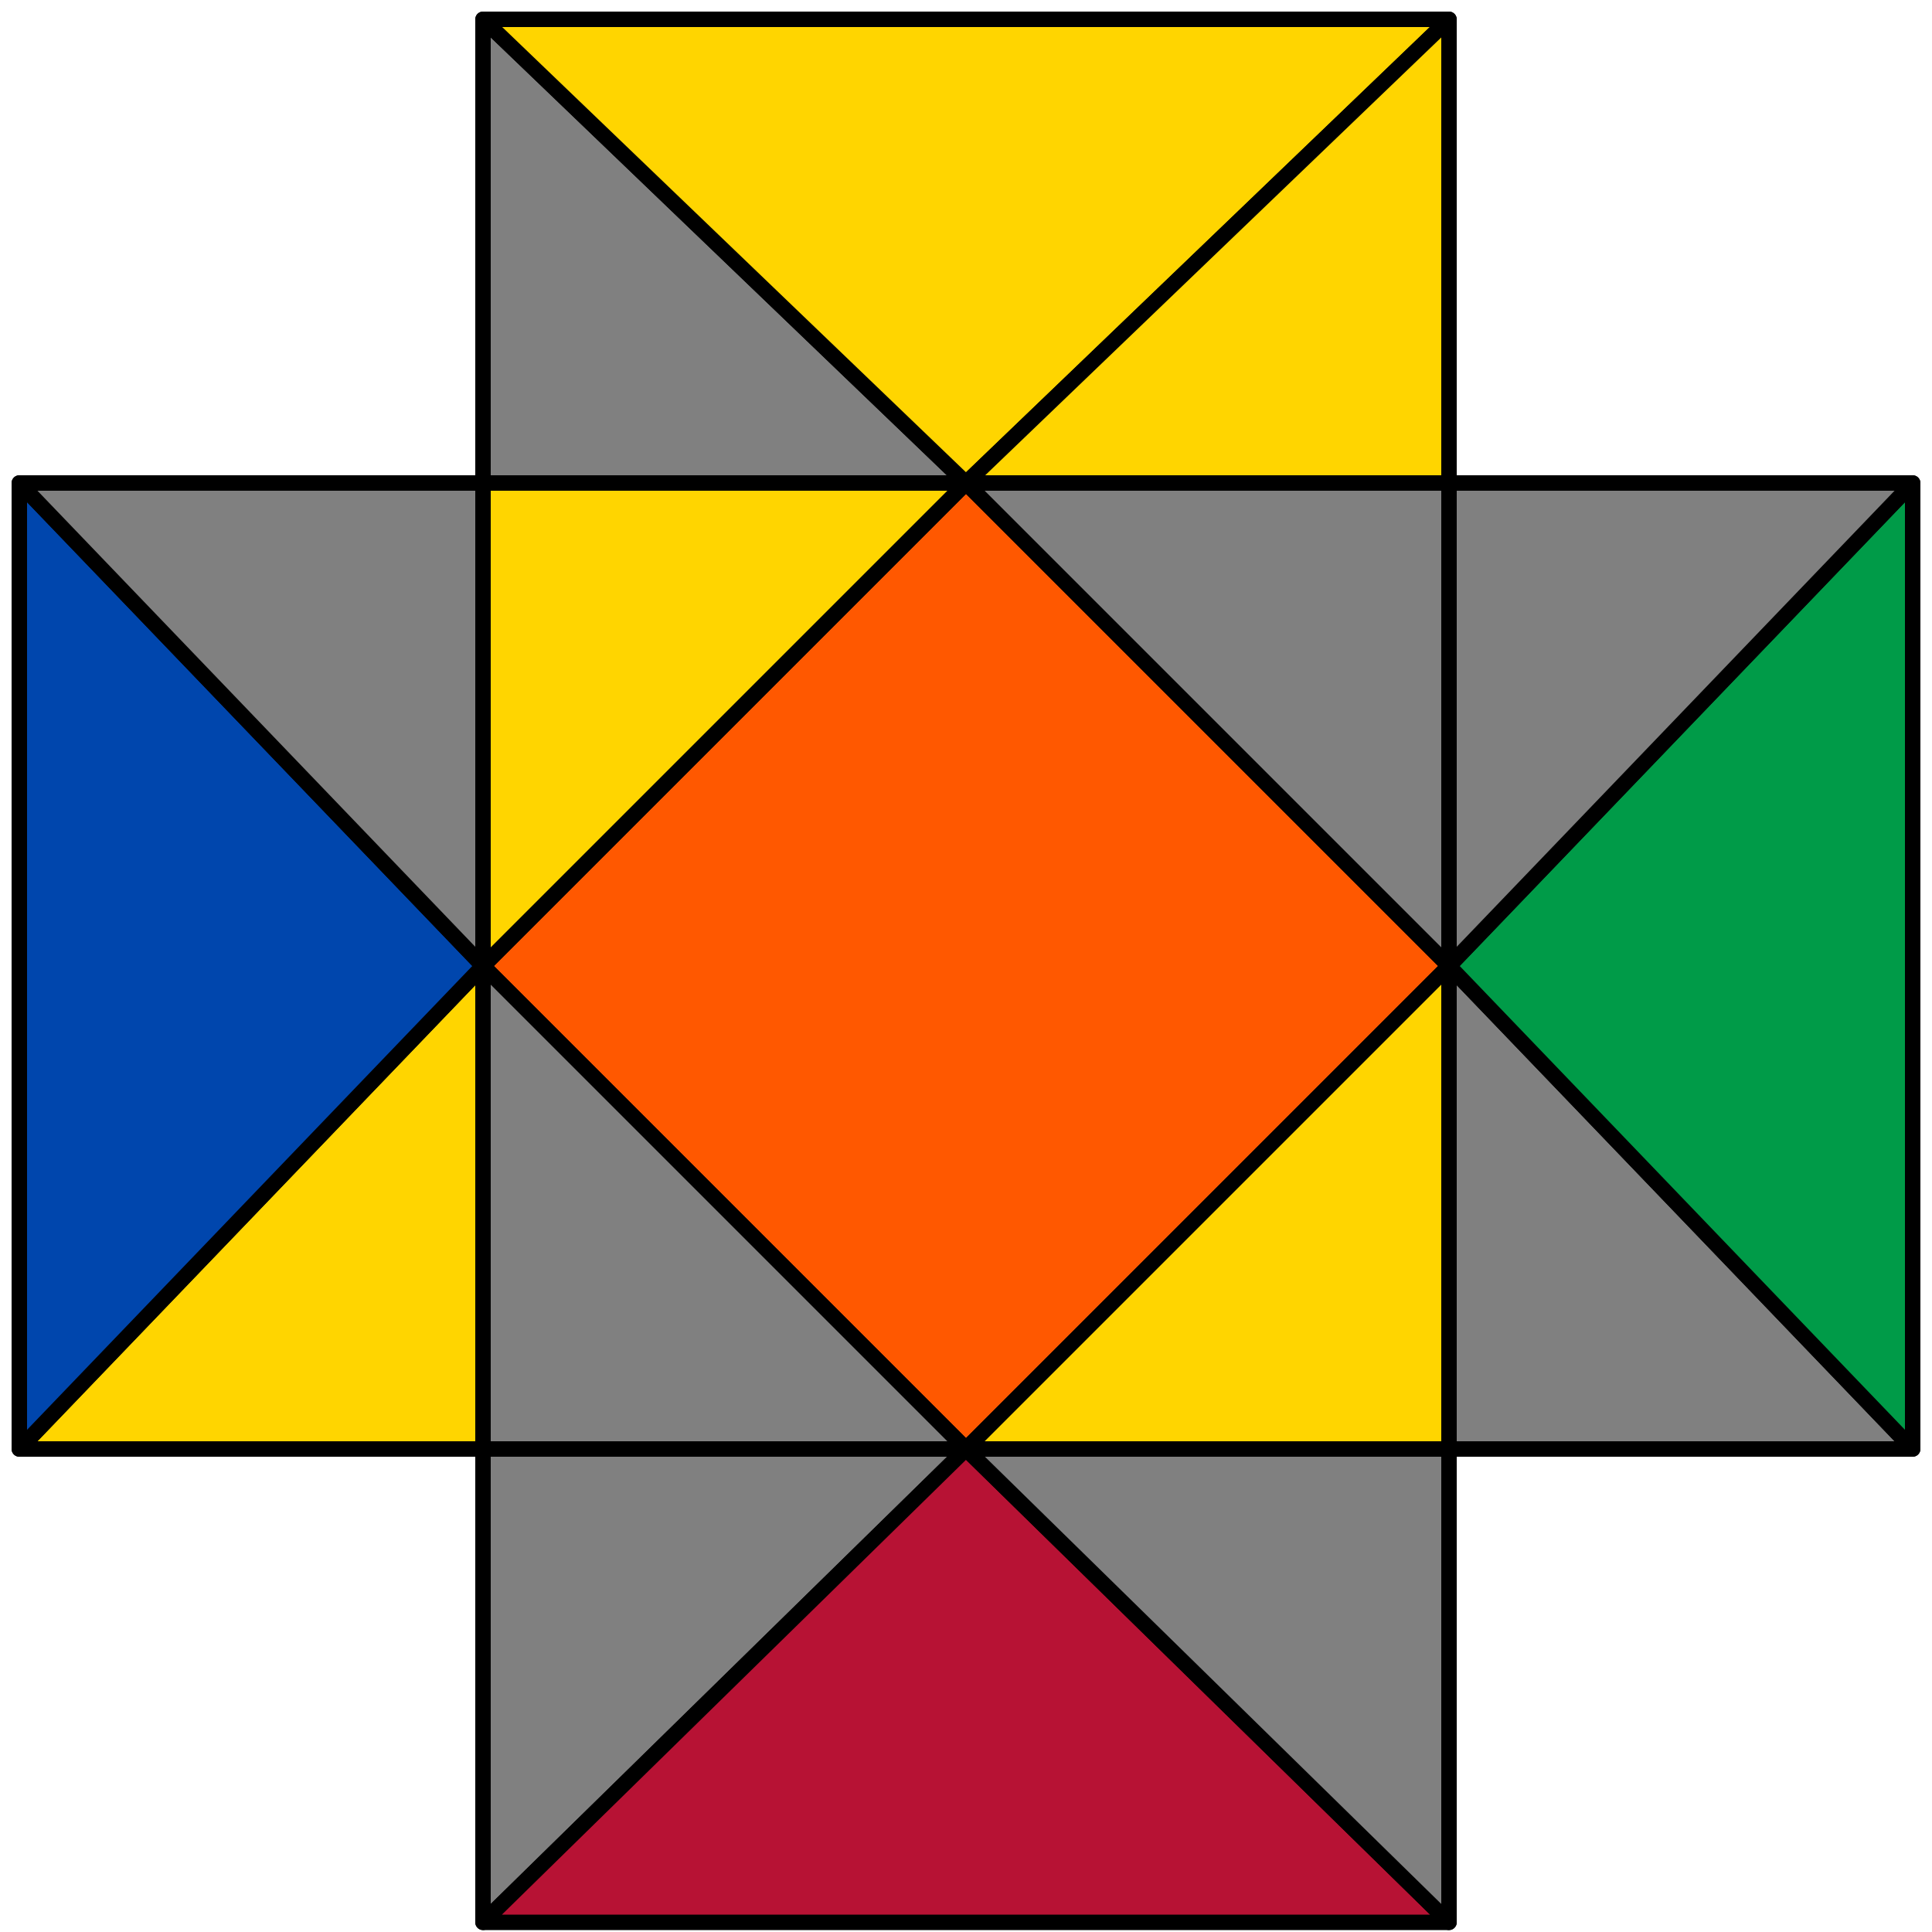
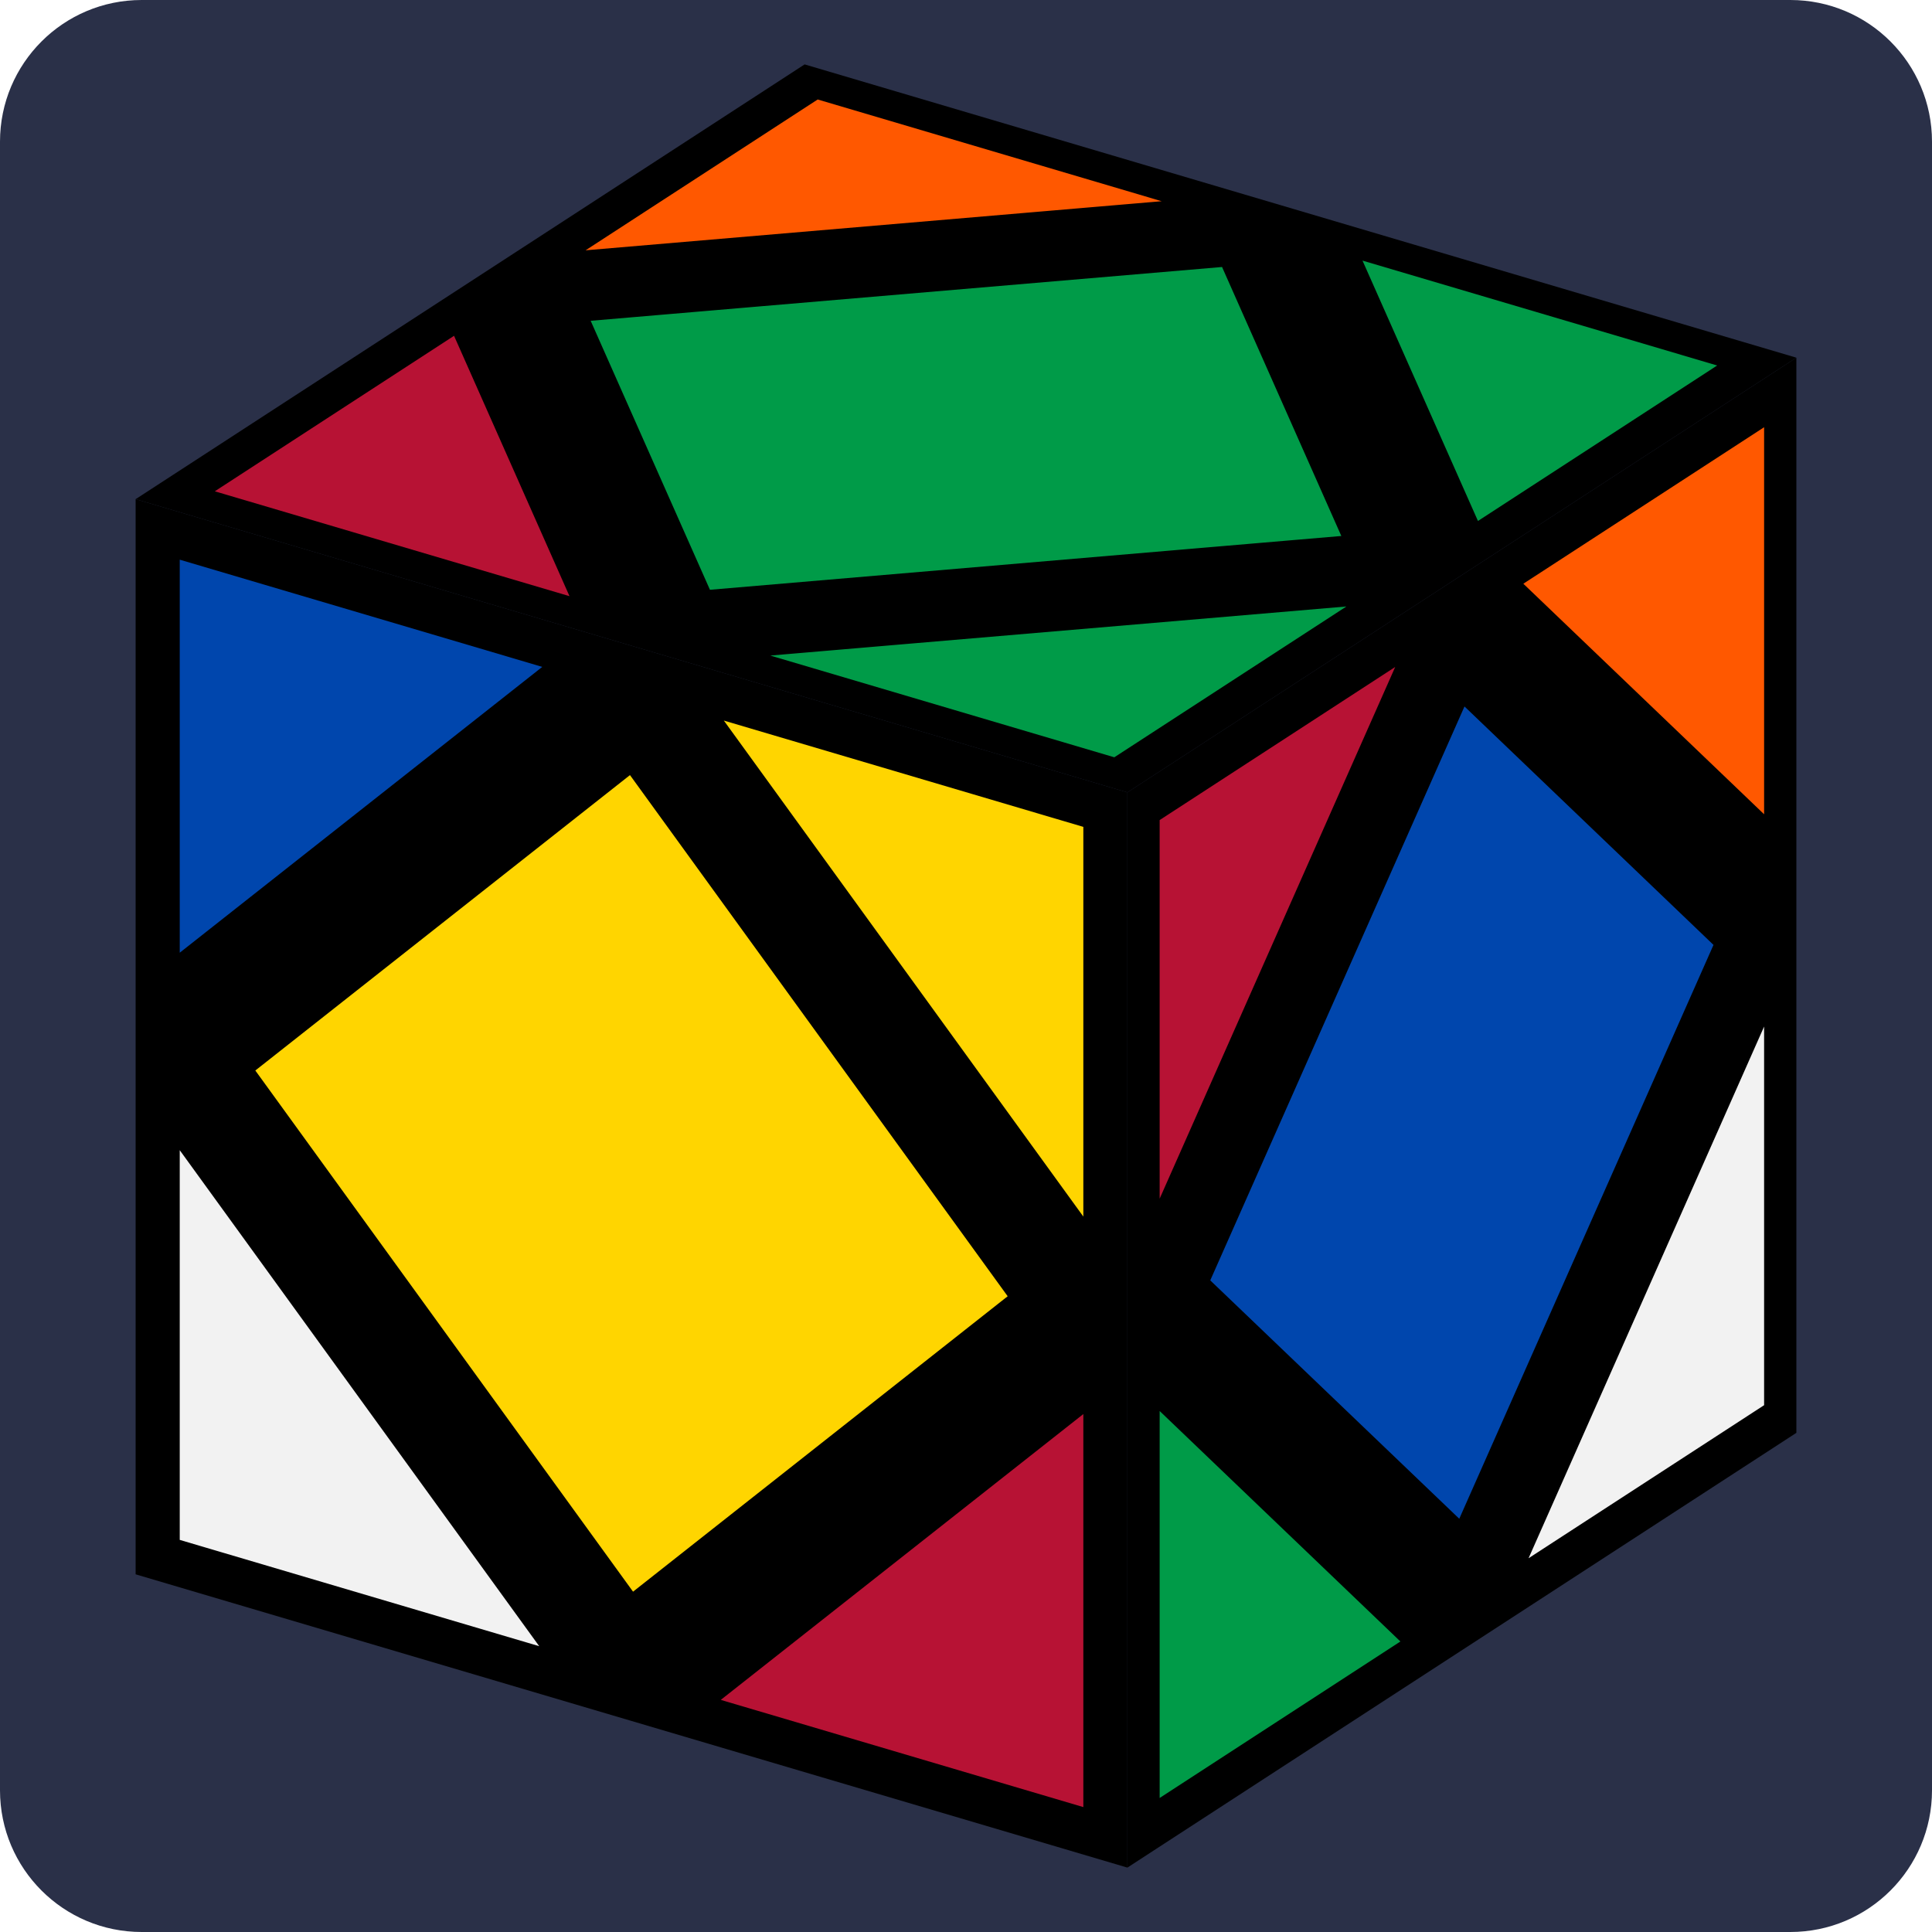
- <svg xmlns="http://www.w3.org/2000/svg" id="svg" viewBox="0 0 1000 1000" stroke="black" stroke-width="8" stroke-linejoin="round">
-   <polygon fill="#ff5800" points="500,250 750,500 500,750 250,500" />
-   <polygon fill="#ffd500" points="250,250 500,250 250,500" />
-   <polygon fill="#808080" points="750,250 500,250 750,500" />
-   <polygon fill="#ffd500" points="750,500 500,750 750,750" />
-   <polygon fill="#808080" points="250,500 500,750 250,750" />
-   <polygon fill="#808080" points="250,750 500,750 250,995" />
-   <polygon fill="#b71234" points="500,750 750,995 250,995" />
-   <polygon fill="#808080" points="750,750 500,750 750,995" />
-   <polygon fill="#808080" points="750,750 750,500 990,750" />
-   <polygon fill="#009b48" points="990,750 990,250 750,500" />
-   <polygon fill="#808080" points="750,250 750,500 990,250" />
-   <polygon fill="#808080" points="250,250 500,250 250,10" />
-   <polygon fill="#ffd500" points="500,250 250,10 750,10" />
-   <polygon fill="#ffd500" points="750,250 500,250 750,10" />
-   <polygon fill="#ffd500" points="250,750 250,500 10,750" />
-   <polygon fill="#0046ad" points="10,750 10,250 250,500" />
-   <polygon fill="#808080" points="250,250 250,500 10,250" />
+ <svg xmlns="http://www.w3.org/2000/svg" viewBox="0 0 300 300" role="img" aria-label="Sarah Adv · Hedge y2 Sledge y' Sledge Sledge case, Skewb">
+   <rect x="0" y="0" width="300" height="300" rx="22" fill="#2a3048" />
+   <path d="M278.94 55.54L175.06 123.04L21.06 77.51L124.94 10.00Z" fill="#000000" />
+   <path d="M175.06 290.00L175.06 123.04L21.06 77.51L21.06 244.46Z" fill="#000000" />
+   <path d="M175.06 290.00L175.06 123.04L278.94 55.54L278.94 222.49Z" fill="#000000" />
+   <path d="M126.78 14.14L86.26 40.47L186.83 31.90Z" fill="#ff5800" stroke="#000000" stroke-width="2.4" stroke-linejoin="round" />
+   <path d="M275.13 218.85L275.13 153.73L234.62 245.17Z" fill="#f2f2f2" stroke="#000000" stroke-width="2.4" stroke-linejoin="round" />
+   <path d="M26.71 240.01L86.77 257.77L26.71 174.90Z" fill="#f2f2f2" stroke="#000000" stroke-width="2.4" stroke-linejoin="round" />
+   <path d="M269.48 56.34L228.97 82.67L209.42 38.58Z" fill="#009b48" stroke="#000000" stroke-width="2.4" stroke-linejoin="round" />
+   <path d="M275.13 64.13L234.62 90.46L275.13 129.25Z" fill="#ff5800" stroke="#000000" stroke-width="2.4" stroke-linejoin="round" />
+   <path d="M210.06 84.28L109.49 92.85L89.94 48.76L190.51 40.19Z" fill="#009b48" stroke="#000000" stroke-width="2.4" stroke-linejoin="round" />
+   <path d="M186.49 199.10L227.00 107.65L267.51 146.44L227.00 237.88Z" fill="#0046ad" stroke="#000000" stroke-width="2.4" stroke-linejoin="round" />
+   <path d="M30.52 76.70L90.58 94.46L71.03 50.37Z" fill="#b71234" stroke="#000000" stroke-width="2.4" stroke-linejoin="round" />
+   <path d="M26.71 85.30L86.77 103.06L26.71 150.41Z" fill="#0046ad" stroke="#000000" stroke-width="2.4" stroke-linejoin="round" />
+   <path d="M178.87 281.40L178.87 216.29L219.38 255.07Z" fill="#009b48" stroke="#000000" stroke-width="2.4" stroke-linejoin="round" />
+   <path d="M158.12 201.51L98.06 118.64L38.00 166.00L98.06 248.87Z" fill="#ffd500" stroke="#000000" stroke-width="2.4" stroke-linejoin="round" />
+   <path d="M169.42 282.21L169.42 217.10L109.36 264.45Z" fill="#b71234" stroke="#000000" stroke-width="2.4" stroke-linejoin="round" />
+   <path d="M173.22 118.90L113.17 101.14L213.74 92.57Z" fill="#009b48" stroke="#000000" stroke-width="2.4" stroke-linejoin="round" />
+   <path d="M178.87 126.69L219.38 100.36L178.87 191.80Z" fill="#b71234" stroke="#000000" stroke-width="2.4" stroke-linejoin="round" />
+   <path d="M169.42 127.50L169.42 192.61L109.36 109.74Z" fill="#ffd500" stroke="#000000" stroke-width="2.4" stroke-linejoin="round" />
</svg>
